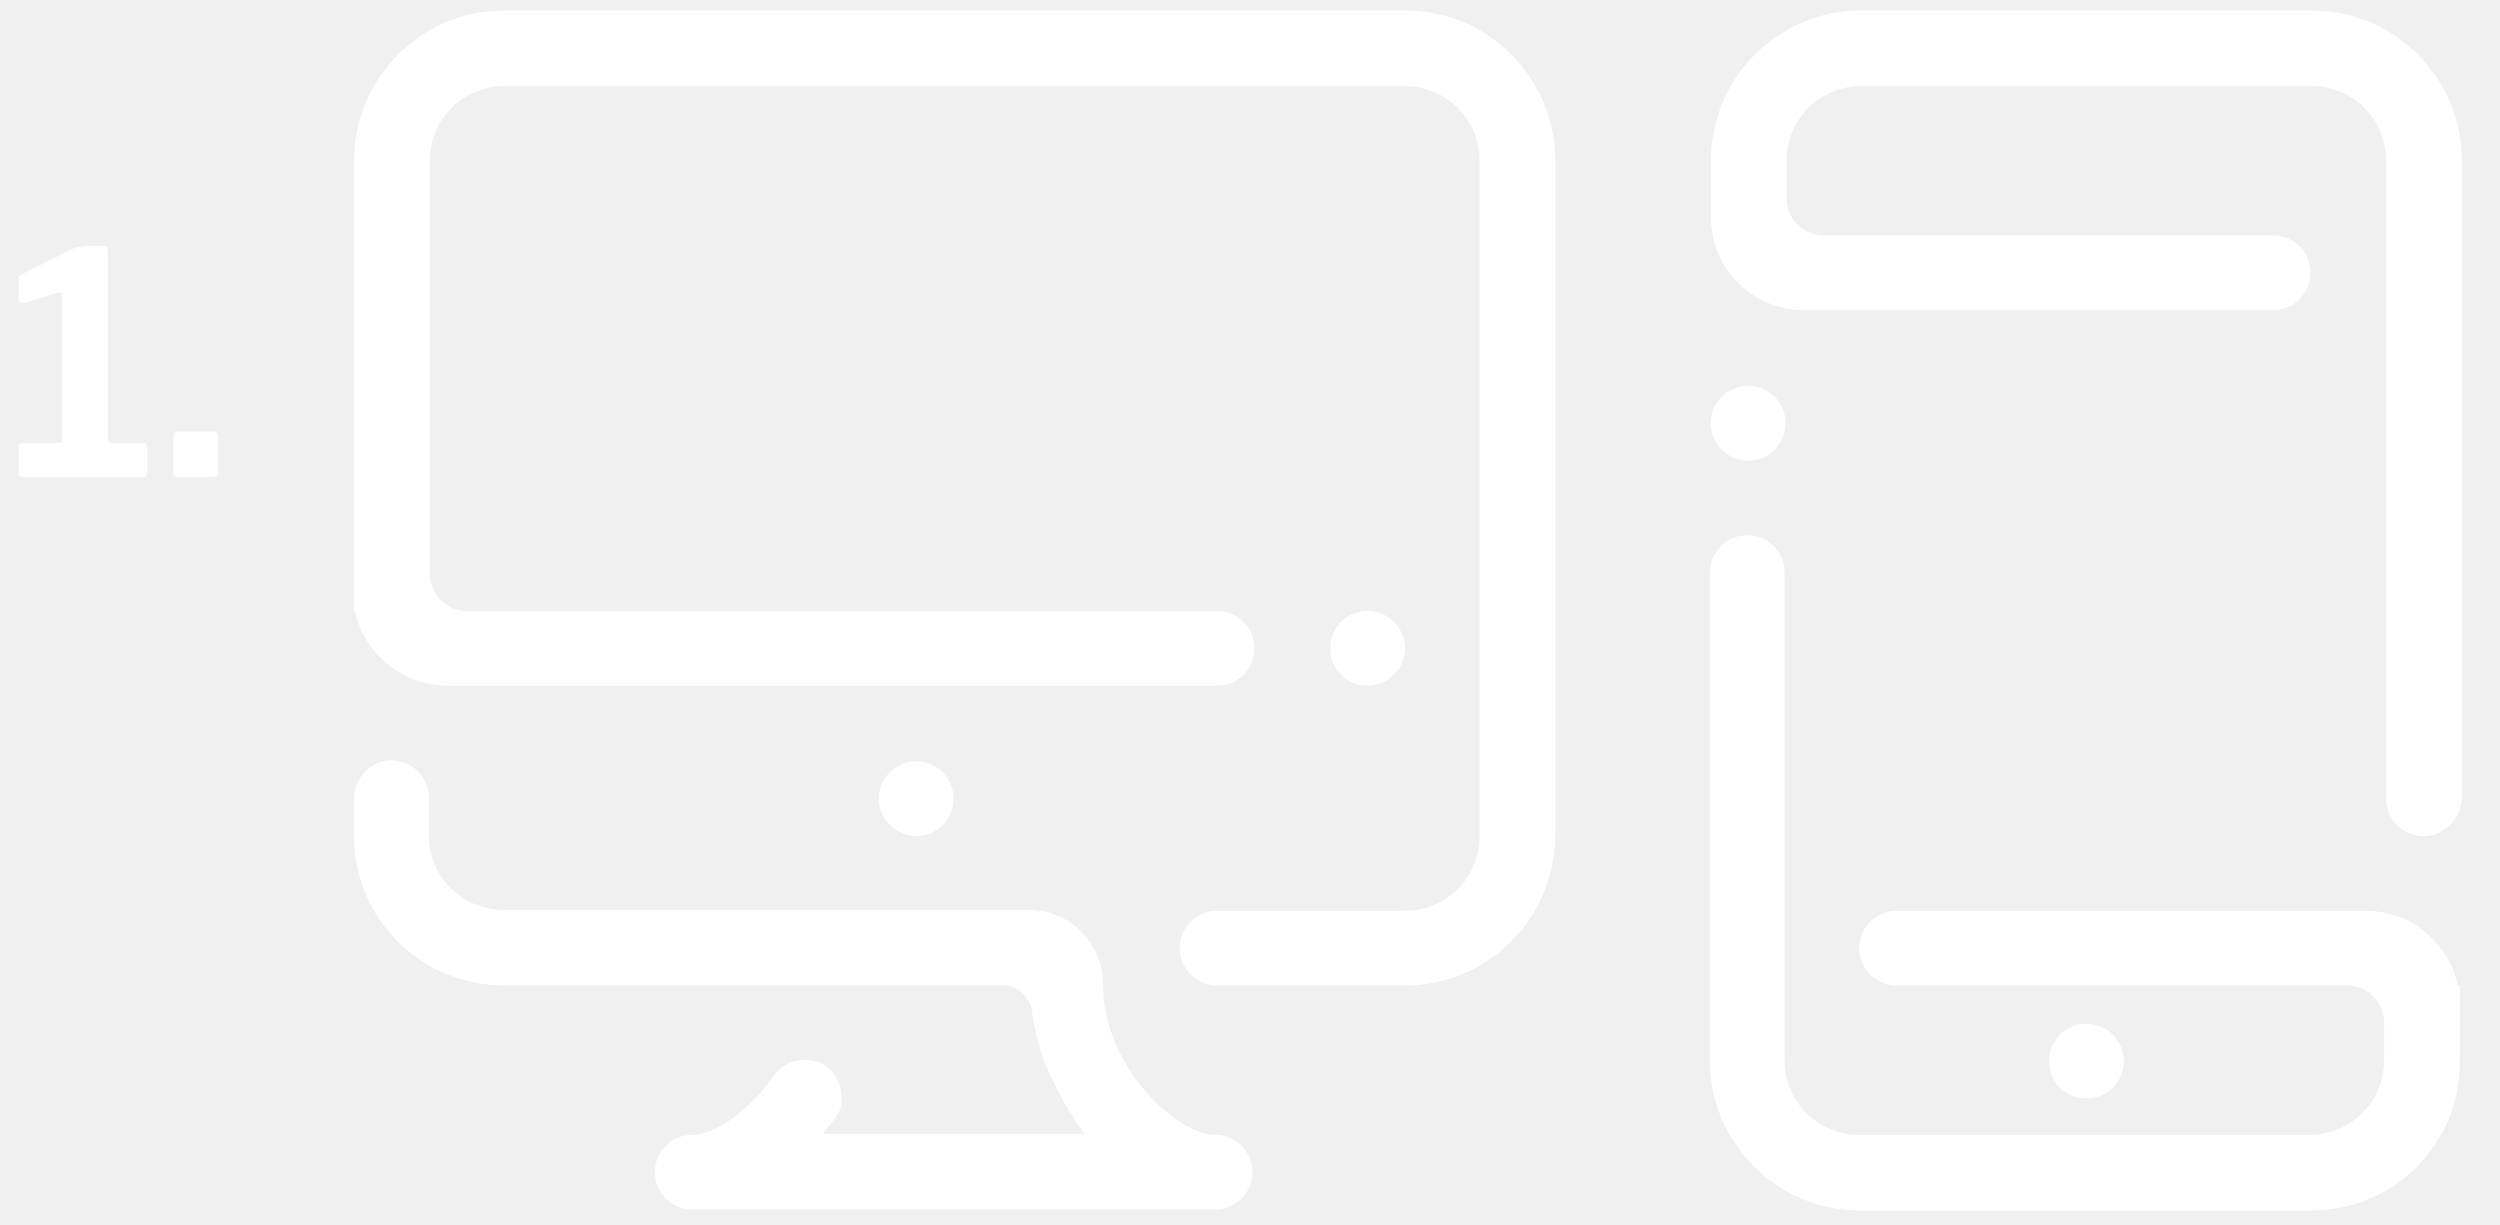
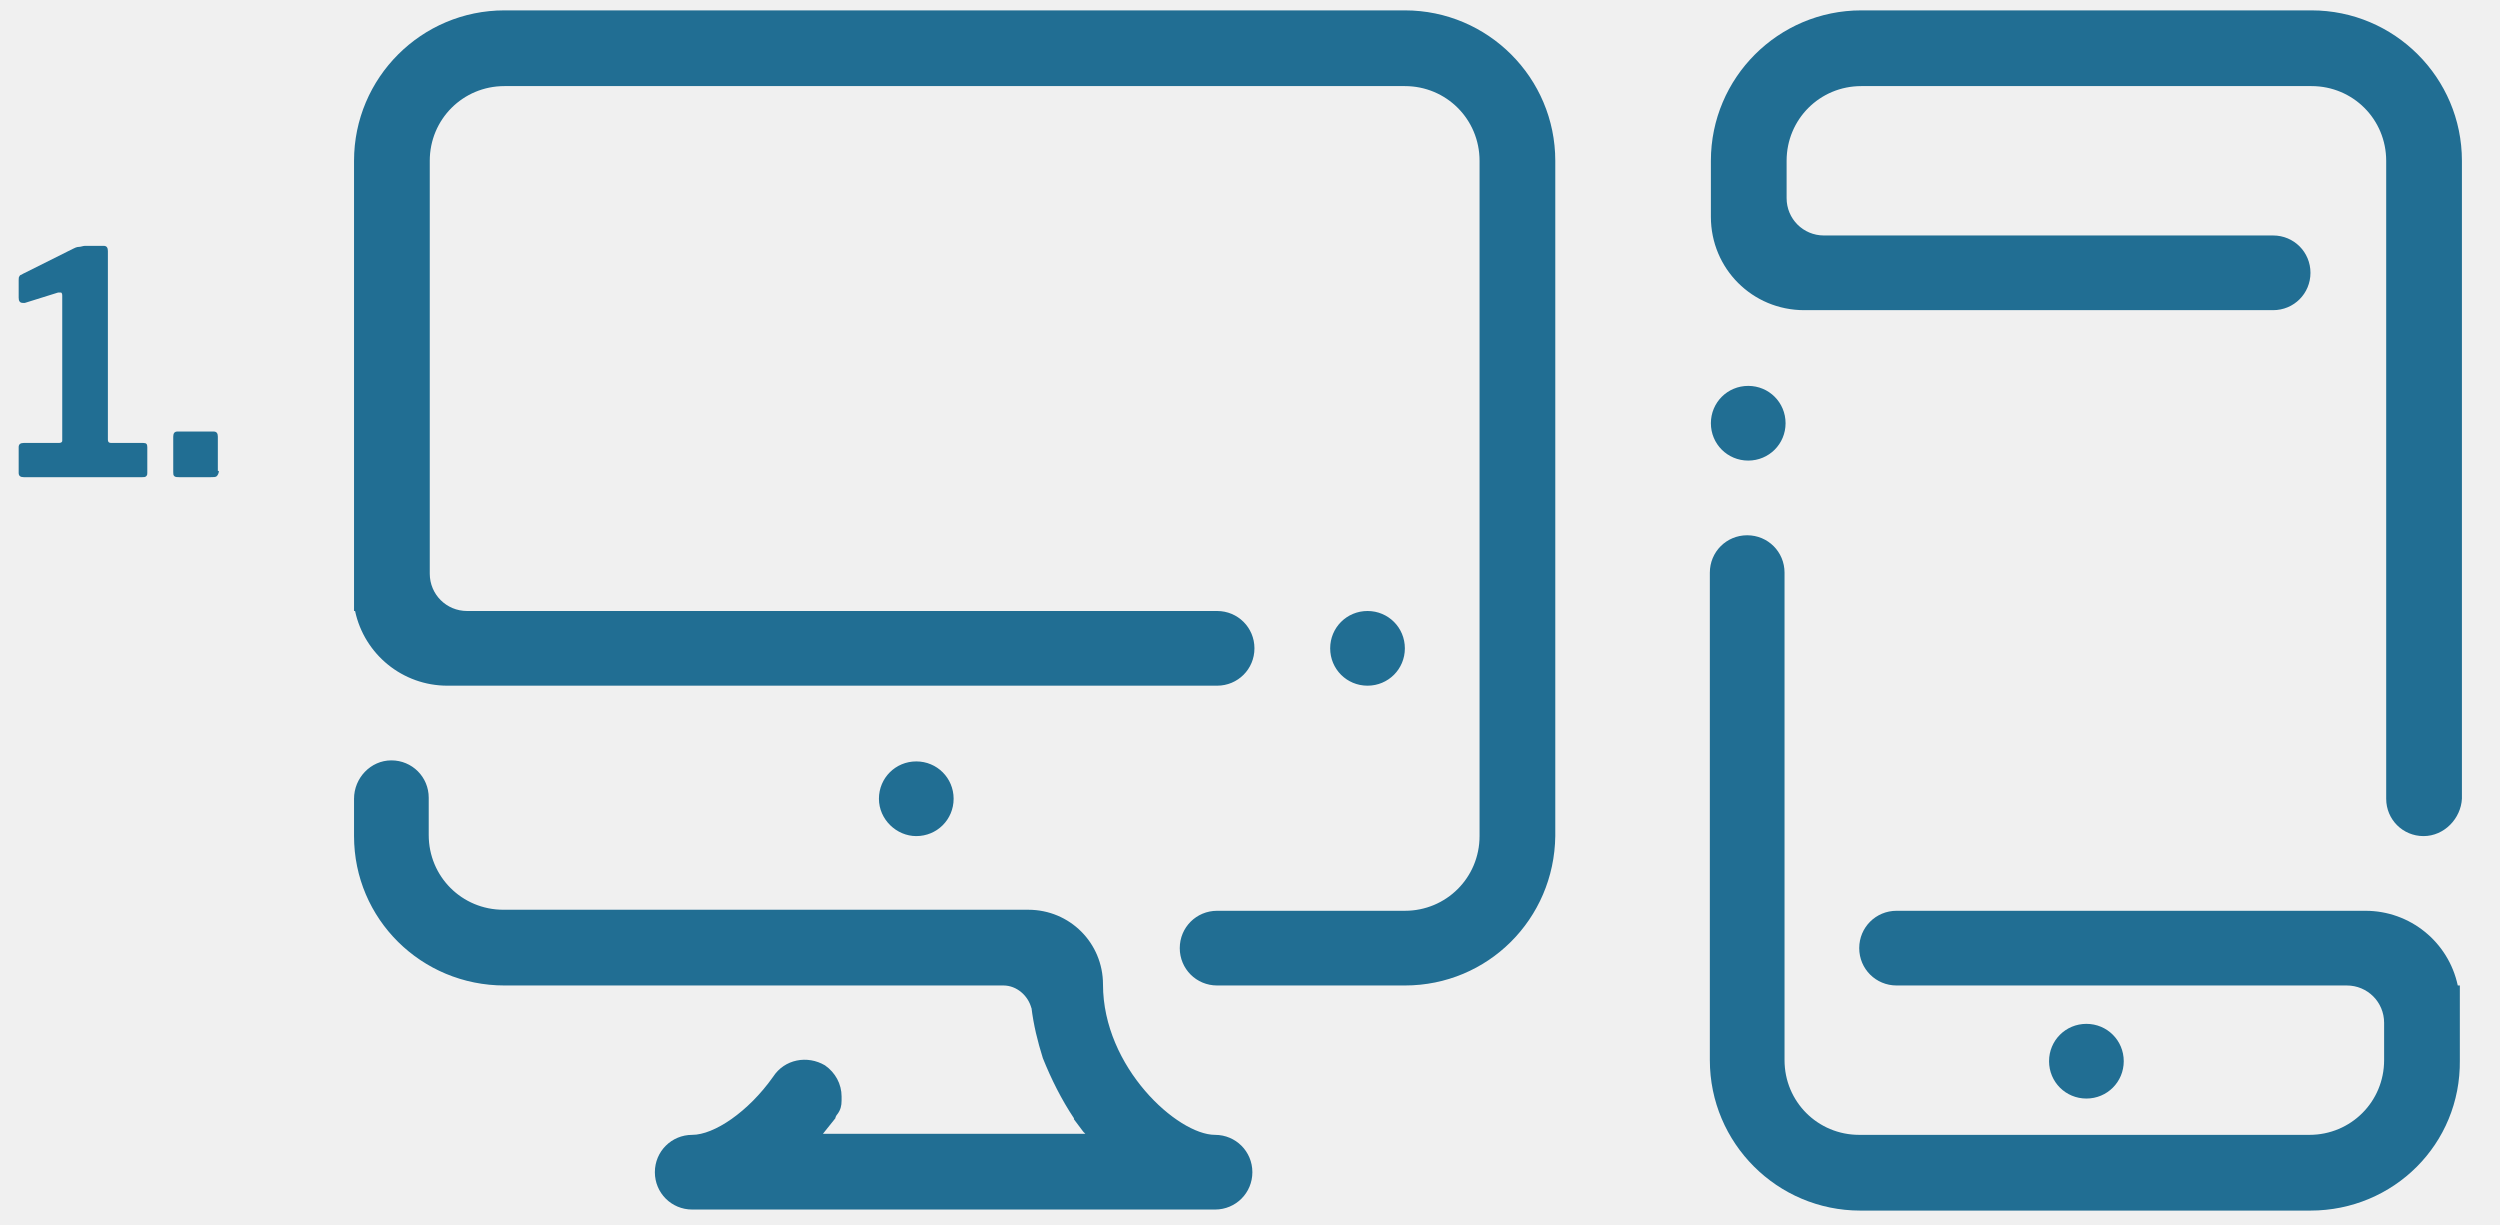
- <svg xmlns="http://www.w3.org/2000/svg" version="1.1" id="Layer_1" x="0px" y="0px" viewBox="0 0 241 118" style="enable-background:new 0 0 241 118;" xml:space="preserve">
+ <svg xmlns="http://www.w3.org/2000/svg" xmlns:xlink="http://www.w3.org/1999/xlink" version="1.1" id="Layer_1" x="0px" y="0px" viewBox="0 0 241 118" style="enable-background:new 0 0 241 118;" xml:space="preserve">
  <style type="text/css">
- 	.st0{enable-background:new    ;}
- 	.st1{fill:#FFFFFF;}
- 	.st2{fill-rule:evenodd;clip-rule:evenodd;fill:#FFFFFF;}
+ 	.st0{clip-path:url(#SVGID_2_);}
+ 	.st1{enable-background:new    ;}
+ 	.st2{fill:#216E93;}
+ 	.st3{fill-rule:evenodd;clip-rule:evenodd;fill:#216E93;}
</style>
  <g>
-     <g>
-       <g id="Artboard_21">
-         <g class="st0">
-           <path class="st1" d="M14.2,43.1v2.5c0,0.1,0,0.2-0.1,0.3S13.9,46,13.7,46H2.3c-0.3,0-0.5-0.1-0.5-0.4v-2.5      c0-0.3,0.2-0.4,0.5-0.4h3.4c0.2,0,0.3-0.1,0.3-0.2v-14c0-0.1,0-0.2-0.1-0.3c-0.1,0-0.1,0-0.3,0l-3.2,1c0,0-0.1,0-0.2,0      c-0.3,0-0.4-0.2-0.4-0.5V27c0-0.2,0-0.3,0.1-0.4c0-0.1,0.2-0.1,0.3-0.2L7,24c0.2-0.1,0.4-0.2,0.6-0.2s0.4-0.1,0.6-0.1H10      c0.3,0,0.4,0.2,0.4,0.5v18.2c0,0.2,0.1,0.3,0.3,0.3h3.1C14.1,42.7,14.2,42.8,14.2,43.1z" />
-           <path class="st1" d="M21.1,45.4c0,0.2-0.1,0.4-0.2,0.5S20.6,46,20.3,46h-3c-0.2,0-0.4,0-0.5-0.1s-0.1-0.2-0.1-0.4v-3.4      c0-0.3,0.1-0.5,0.4-0.5h3.5c0.3,0,0.4,0.2,0.4,0.5v3.3H21.1z" />
-         </g>
-         <g id="Group_2552" transform="translate(34.129 1)">
-           <path id="Significon-Computer" class="st2" d="M101.3,61.5c0,2-1.6,3.6-3.6,3.6s-3.6-1.6-3.6-3.6s1.6-3.6,3.6-3.6l0,0      C99.7,57.9,101.3,59.5,101.3,61.5z M101.3,94H83.2c-2,0-3.6-1.6-3.6-3.6s1.6-3.6,3.6-3.6l0,0h18.1c4,0,7.2-3.2,7.2-7.2l0,0V14.5      c0-4-3.2-7.2-7.2-7.2l0,0H14.5c-4,0-7.2,3.2-7.2,7.2l0,0v39.8c0,2,1.6,3.6,3.6,3.6l0,0h72.3c2,0,3.6,1.6,3.6,3.6      s-1.6,3.6-3.6,3.6l0,0H9c-4.3,0-8-3-8.9-7.2H0V14.5C0,6.5,6.5,0,14.5,0h86.8c8,0,14.5,6.5,14.5,14.5v65.1      C115.7,87.6,109.3,94,101.3,94L101.3,94z M50.6,76c0-2,1.6-3.6,3.6-3.6s3.6,1.6,3.6,3.6s-1.6,3.6-3.6,3.6l0,0      C52.3,79.6,50.6,78,50.6,76z M3.6,72.3c2,0,3.6,1.6,3.6,3.6v3.6c0,4,3.2,7.2,7.2,7.2H65c4,0,7.2,3.2,7.2,7.2l0,0      c0,8,7.2,14.5,10.8,14.5c2,0,3.6,1.6,3.6,3.6s-1.6,3.6-3.6,3.6H32.6c-2,0-3.6-1.6-3.6-3.6s1.6-3.6,3.6-3.6l0,0      c2.1,0,5.4-2.2,7.8-5.6c1.1-1.7,3.3-2.1,5-1.1c1,0.7,1.6,1.8,1.6,3c0,0.1,0,0.2,0,0.4c0,0.5-0.1,0.9-0.4,1.3      c-0.1,0.1-0.2,0.3-0.2,0.4l0,0c-0.4,0.5-0.8,1-1.2,1.5h25.3c-0.1-0.1-0.1-0.1-0.2-0.2l0,0c-0.3-0.4-0.6-0.8-0.9-1.2      c0,0,0,0,0-0.1c-1.2-1.8-2.2-3.8-3-5.8c-0.5-1.6-0.9-3.2-1.1-4.9c0,0,0,0,0,0.1C65,95,63.9,94,62.6,94H14.5      C6.5,94,0,87.6,0,79.6V76C0,74,1.6,72.3,3.6,72.3z" />
-           <path id="Significon-Mobile" class="st2" d="M170.6,101.3c0,2-1.6,3.6-3.6,3.6s-3.6-1.6-3.6-3.6s1.6-3.6,3.6-3.6      S170.6,99.3,170.6,101.3L170.6,101.3z M188.6,115.7h-43.4c-8,0-14.5-6.5-14.5-14.5l0,0v-47c0-2,1.6-3.6,3.6-3.6s3.6,1.6,3.6,3.6      l0,0v47c0,4,3.2,7.2,7.2,7.2l0,0h43.4c4,0,7.2-3.2,7.2-7.2v-3.6c0-2-1.6-3.6-3.6-3.6l0,0h-43.4c-2,0-3.6-1.6-3.6-3.6      s1.6-3.6,3.6-3.6h45.2c4.3,0,8,3,8.9,7.2h0.2v7.2C203.1,109.3,196.6,115.7,188.6,115.7z M138,39.8c0,2-1.6,3.6-3.6,3.6      s-3.6-1.6-3.6-3.6s1.6-3.6,3.6-3.6l0,0C136.4,36.2,138,37.8,138,39.8z M199.5,79.6c-2,0-3.6-1.6-3.6-3.6l0,0V14.5      c0-4-3.2-7.2-7.2-7.2h-43.4c-4,0-7.2,3.2-7.2,7.2l0,0v3.6c0,2,1.6,3.6,3.6,3.6H185c2,0,3.6,1.6,3.6,3.6s-1.6,3.6-3.6,3.6h-45.2      c-5,0-9-4-9-9v-5.4c0-8,6.5-14.5,14.5-14.5l0,0h43.4c8,0,14.5,6.5,14.5,14.5V76C203.1,77.9,201.5,79.6,199.5,79.6L199.5,79.6z" />
-         </g>
+     <defs>
+       <rect id="SVGID_1_" width="241" height="118" />
+     </defs>
+     <clipPath id="SVGID_2_">
+       <use xlink:href="#SVGID_1_" style="overflow:visible;" />
+     </clipPath>
+     <g id="Artboard_21" class="st0">
+       <g class="st1">
+         <path class="st2" d="M14.2,43.1v2.5c0,0.1,0,0.2-0.1,0.3S13.9,46,13.7,46H2.3c-0.3,0-0.5-0.1-0.5-0.4v-2.5c0-0.3,0.2-0.4,0.5-0.4     h3.4c0.2,0,0.3-0.1,0.3-0.2v-14c0-0.1,0-0.2-0.1-0.3c-0.1,0-0.1,0-0.3,0l-3.2,1c0,0-0.1,0-0.2,0c-0.3,0-0.4-0.2-0.4-0.5v-1.7     c0-0.2,0-0.3,0.1-0.4c0-0.1,0.2-0.1,0.3-0.2L7,24c0.2-0.1,0.4-0.2,0.6-0.2c0.2,0,0.4-0.1,0.6-0.1H10c0.3,0,0.4,0.2,0.4,0.5v18.2     c0,0.2,0.1,0.3,0.3,0.3h3.1C14.1,42.7,14.2,42.8,14.2,43.1z" />
+         <path class="st2" d="M21.1,45.4c0,0.2-0.1,0.4-0.2,0.5C20.8,46,20.6,46,20.3,46h-3c-0.2,0-0.4,0-0.5-0.1s-0.1-0.2-0.1-0.4v-3.4     c0-0.3,0.1-0.5,0.4-0.5h3.5c0.3,0,0.4,0.2,0.4,0.5V45.4z" />
+       </g>
+       <g id="Group_2552" transform="translate(34.129 1)">
+         <path id="Significon-Computer" class="st3" d="M101.3,61.5c0,2-1.6,3.6-3.6,3.6c-2,0-3.6-1.6-3.6-3.6c0-2,1.6-3.6,3.6-3.6l0,0     C99.7,57.9,101.3,59.5,101.3,61.5z M101.3,94H83.2c-2,0-3.6-1.6-3.6-3.6c0-2,1.6-3.6,3.6-3.6l0,0h18.1c4,0,7.2-3.2,7.2-7.2l0,0     V14.5c0-4-3.2-7.2-7.2-7.2l0,0H14.5c-4,0-7.2,3.2-7.2,7.2l0,0v39.8c0,2,1.6,3.6,3.6,3.6l0,0h72.3c2,0,3.6,1.6,3.6,3.6     c0,2-1.6,3.6-3.6,3.6c0,0,0,0,0,0H9c-4.3,0-8-3-8.9-7.2H0V14.5C0,6.5,6.5,0,14.5,0h86.8c8,0,14.5,6.5,14.5,14.5v65.1     C115.7,87.6,109.3,94,101.3,94L101.3,94z M50.6,76c0-2,1.6-3.6,3.6-3.6s3.6,1.6,3.6,3.6c0,2-1.6,3.6-3.6,3.6c0,0,0,0,0,0     C52.3,79.6,50.6,78,50.6,76z M3.6,72.3c2,0,3.6,1.6,3.6,3.6v3.6c0,4,3.2,7.2,7.2,7.2h50.6c4,0,7.2,3.2,7.2,7.2l0,0     c0,8,7.2,14.5,10.8,14.5c2,0,3.6,1.6,3.6,3.6c0,2-1.6,3.6-3.6,3.6H32.6c-2,0-3.6-1.6-3.6-3.6c0-2,1.6-3.6,3.6-3.6l0,0     c2.1,0,5.4-2.2,7.8-5.6c1.1-1.7,3.3-2.1,5-1.1c1,0.7,1.6,1.8,1.6,3c0,0.1,0,0.2,0,0.4c0,0.5-0.1,0.9-0.4,1.3     c-0.1,0.1-0.2,0.3-0.2,0.4c0,0,0,0,0,0c-0.4,0.5-0.8,1-1.2,1.5h25.3c-0.1-0.1-0.1-0.1-0.2-0.2c0,0,0,0,0,0     c-0.3-0.4-0.6-0.8-0.9-1.2c0,0,0,0,0-0.1c-1.2-1.8-2.2-3.8-3-5.8c-0.5-1.6-0.9-3.2-1.1-4.9c0,0,0,0,0,0.1C65,95,63.9,94,62.6,94     H14.5C6.5,94,0,87.6,0,79.6V76C0,74,1.6,72.3,3.6,72.3z" />
+         <path id="Significon-Mobile" class="st3" d="M170.6,101.3c0,2-1.6,3.6-3.6,3.6c-2,0-3.6-1.6-3.6-3.6c0-2,1.6-3.6,3.6-3.6     S170.6,99.3,170.6,101.3L170.6,101.3z M188.6,115.7h-43.4c-8,0-14.5-6.5-14.5-14.5c0,0,0,0,0,0v-47c0-2,1.6-3.6,3.6-3.6     c2,0,3.6,1.6,3.6,3.6l0,0v47c0,4,3.2,7.2,7.2,7.2l0,0h43.4c4,0,7.2-3.2,7.2-7.2v-3.6c0-2-1.6-3.6-3.6-3.6l0,0h-43.4     c-2,0-3.6-1.6-3.6-3.6c0-2,1.6-3.6,3.6-3.6h45.2c4.3,0,8,3,8.9,7.2h0.2v7.2C203.1,109.3,196.6,115.7,188.6,115.7z M138,39.8     c0,2-1.6,3.6-3.6,3.6c-2,0-3.6-1.6-3.6-3.6c0-2,1.6-3.6,3.6-3.6l0,0C136.4,36.2,138,37.8,138,39.8z M199.5,79.6     c-2,0-3.6-1.6-3.6-3.6l0,0V14.5c0-4-3.2-7.2-7.2-7.2h-43.4c-4,0-7.2,3.2-7.2,7.2l0,0v3.6c0,2,1.6,3.6,3.6,3.6H185     c2,0,3.6,1.6,3.6,3.6s-1.6,3.6-3.6,3.6h-45.2c-5,0-9-4-9-9v-5.4c0-8,6.5-14.5,14.5-14.5c0,0,0,0,0,0h43.4c8,0,14.5,6.5,14.5,14.5     V76C203.1,77.9,201.5,79.6,199.5,79.6L199.5,79.6z" />
      </g>
    </g>
  </g>
</svg>
